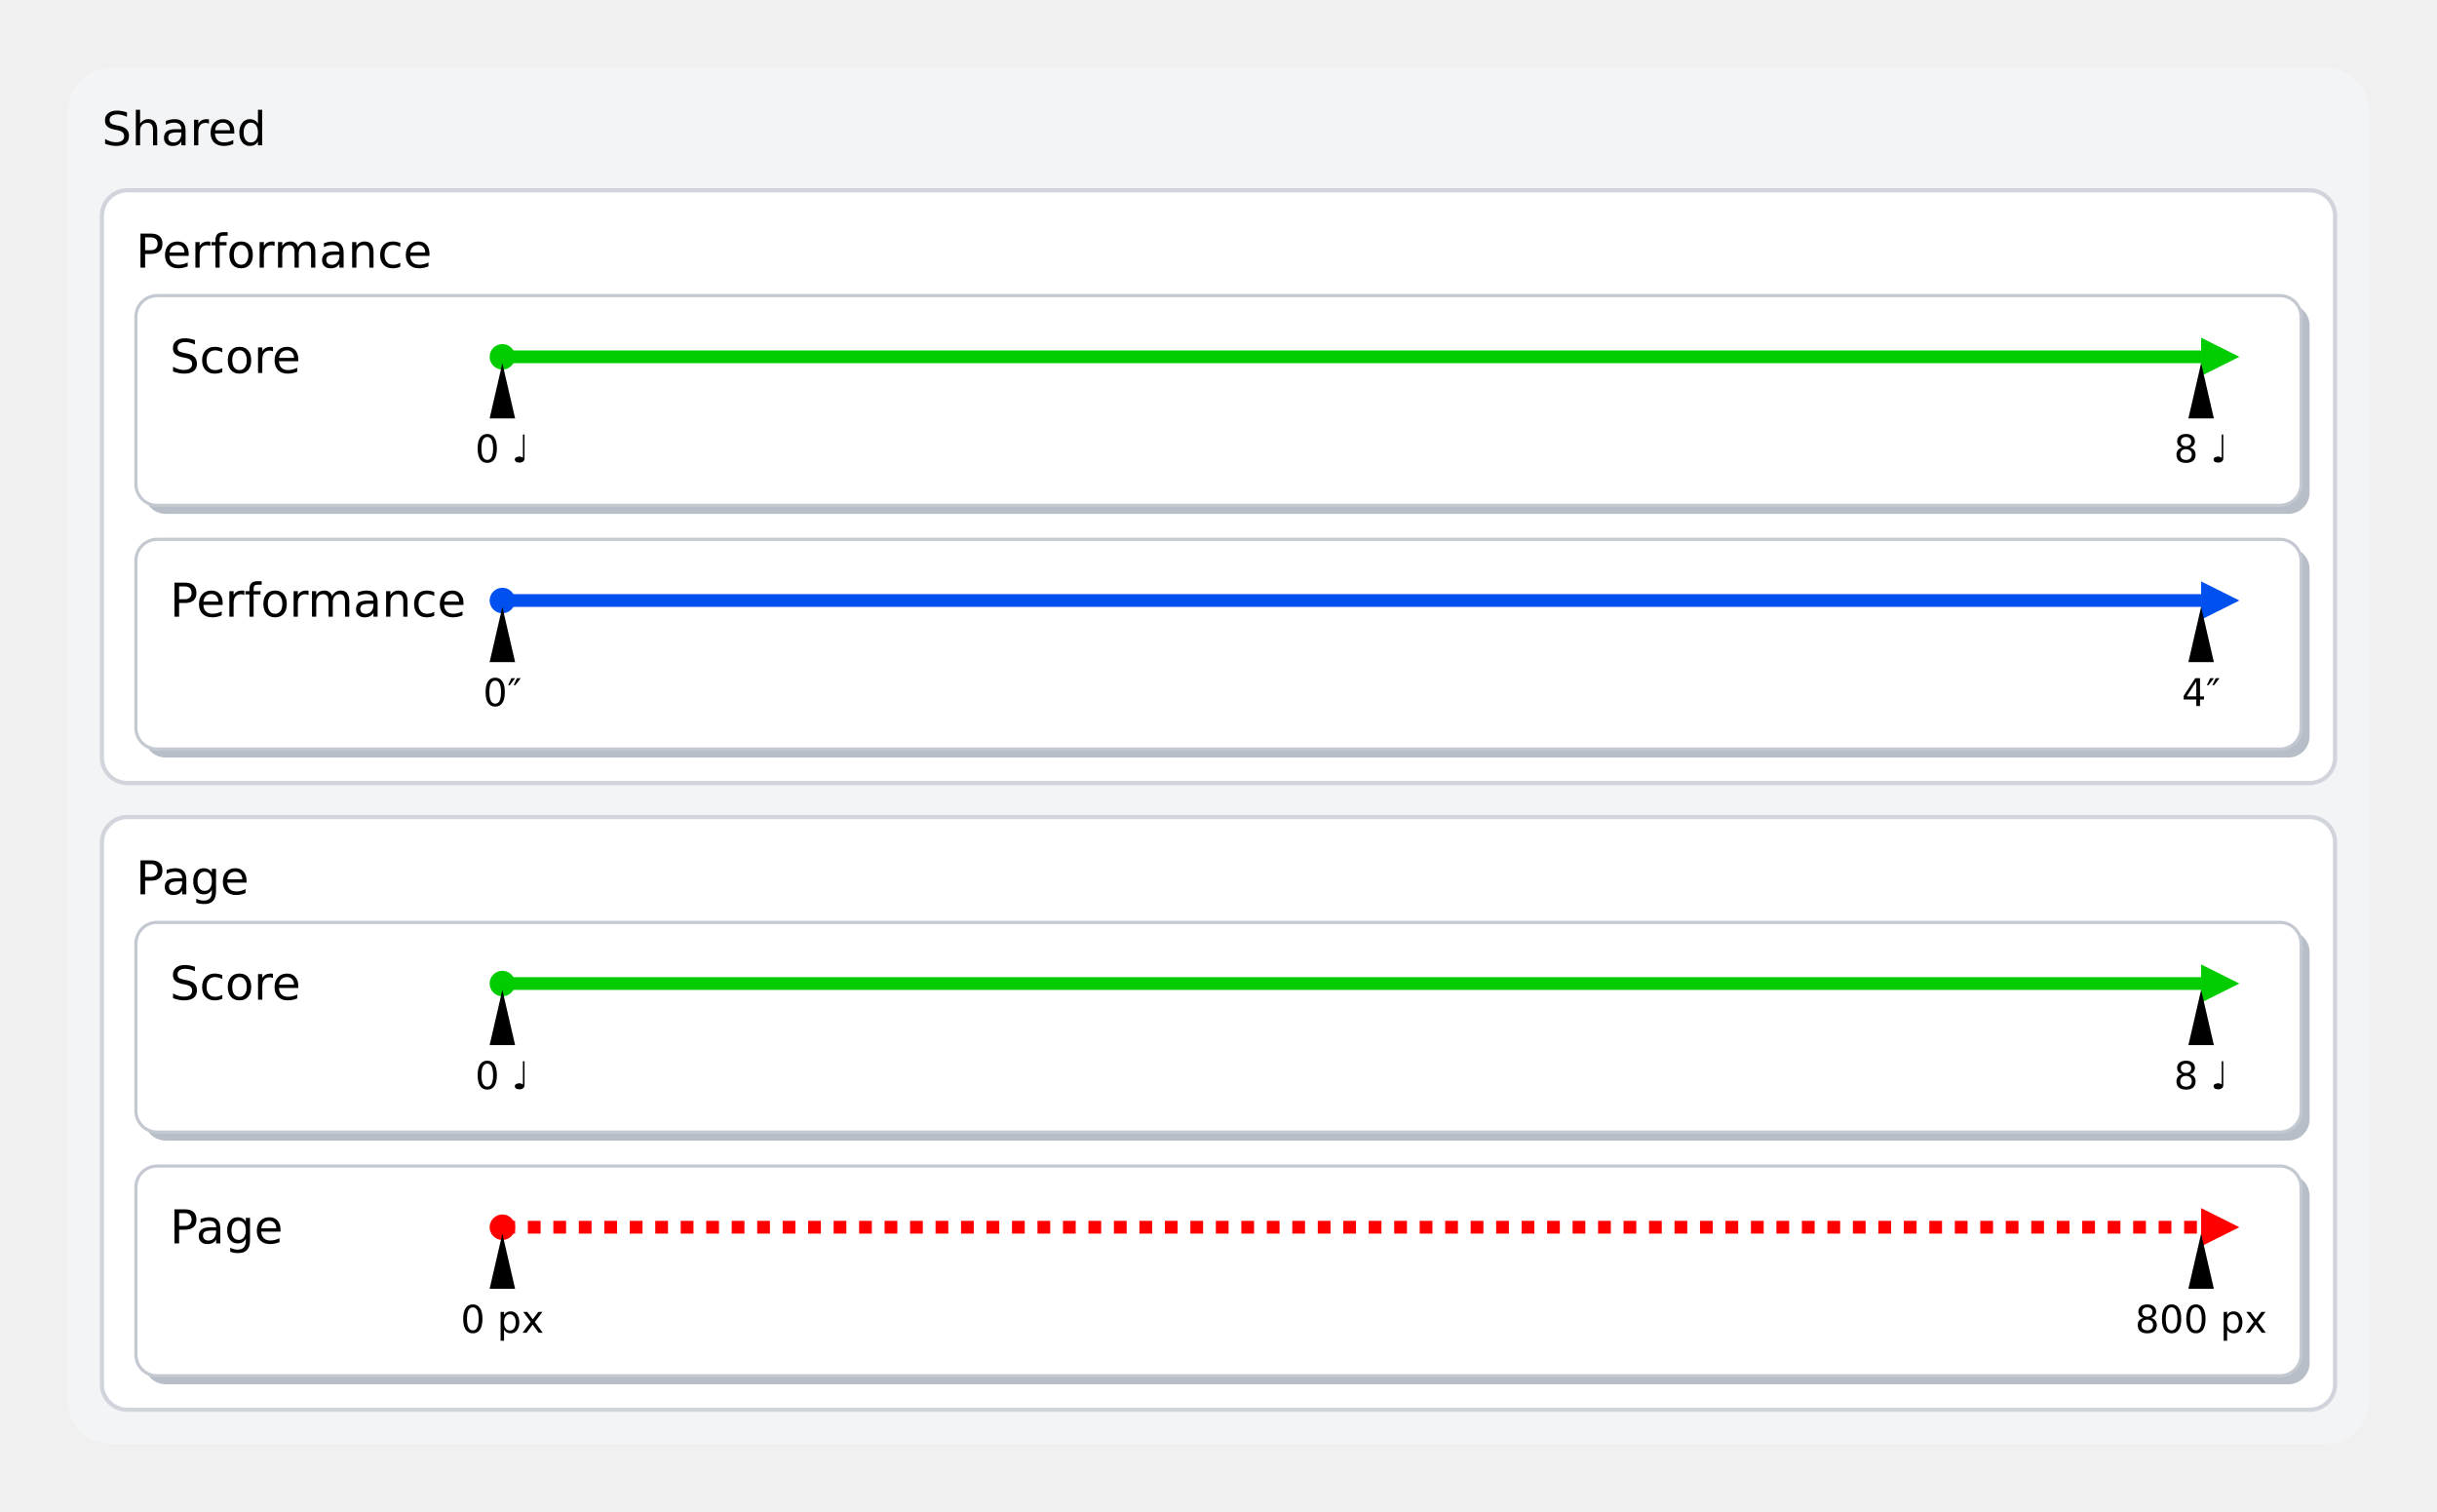
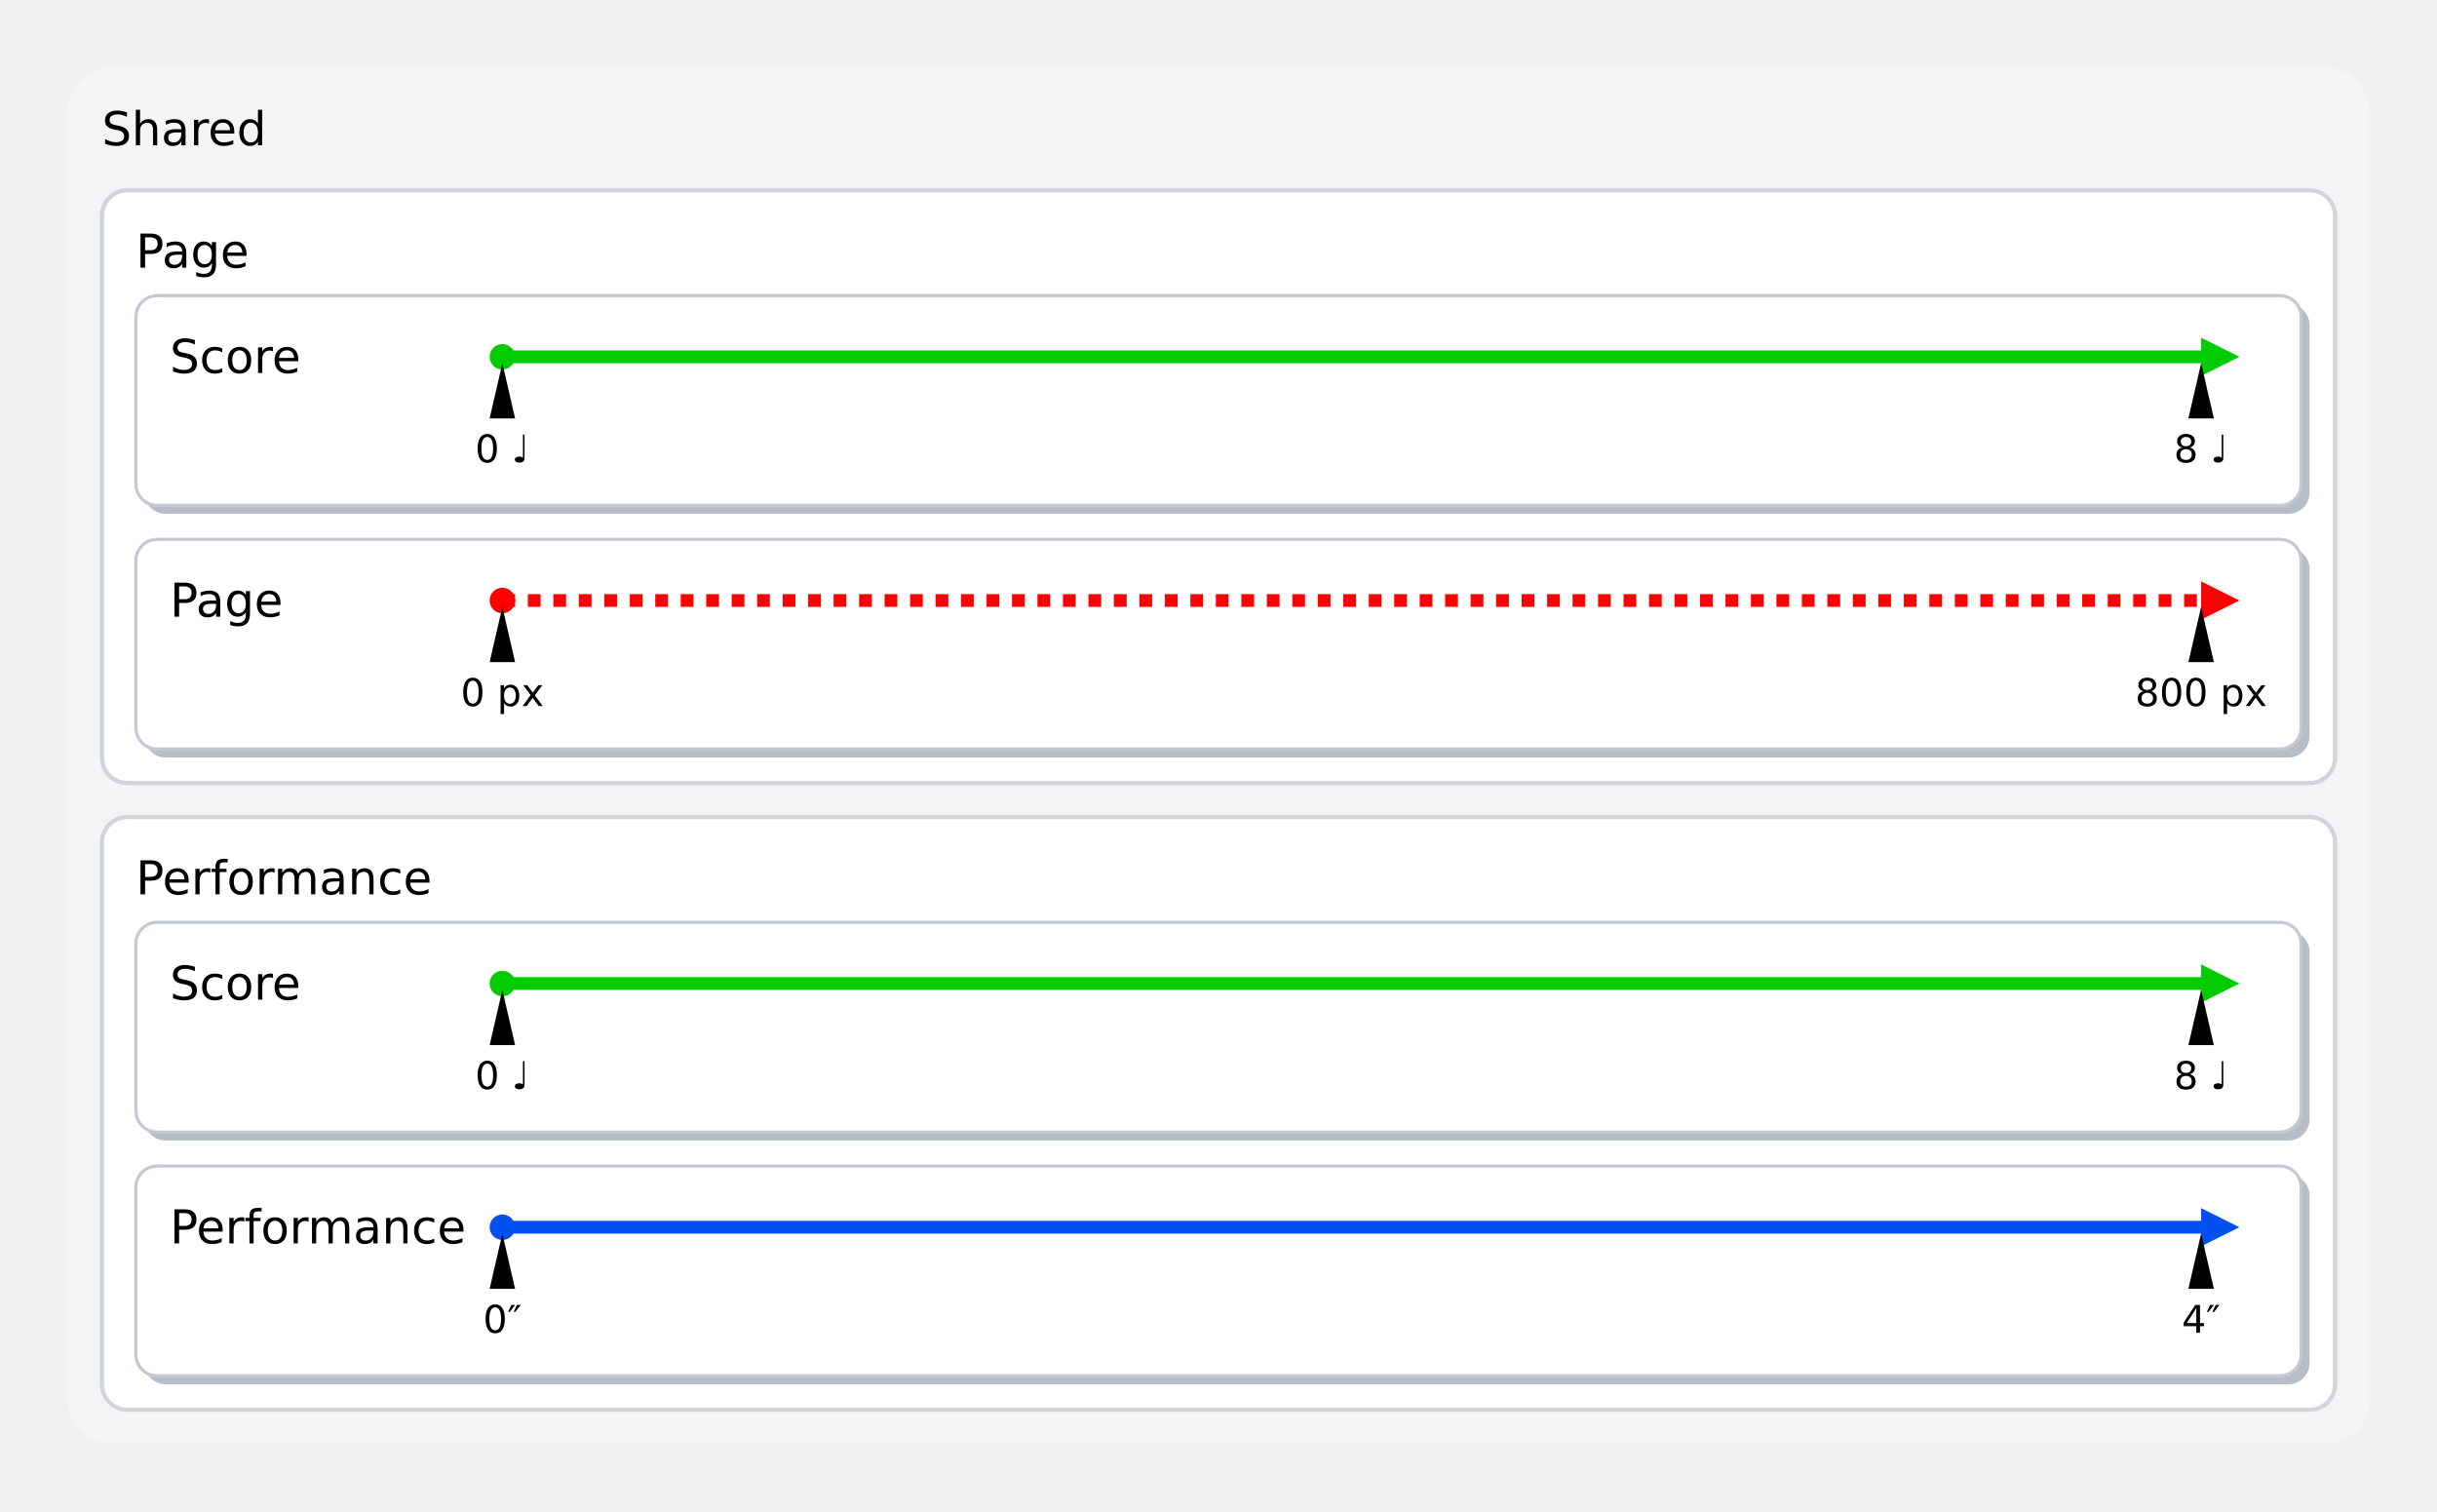
<svg xmlns="http://www.w3.org/2000/svg" width="573.831" height="355.93" viewBox="0 0 573.831 355.93" font-family="DejaVu Sans, Noto Music" text-rendering="geometricPrecision" style="font-kerning:none;font-variant-ligatures:none">
  <g transform="translate(16 16)">
    <rect x="0" y="0" width="541.831" height="323.93" rx="10" fill="#F3F4F6" />
    <text data-part="name" x="8" y="18.21" text-anchor="start" font-size="11" fill="#000000">Shared</text>
-     <rect data-id="g1" x="8" y="28.805" width="525.831" height="139.562" rx="6" fill="#FFFFFF" stroke="#D1D5DB" stroke-width="1" />
-     <text data-id="g1" data-part="name" x="16" y="47.015" text-anchor="start" font-size="11" fill="#000000">Performance</text>
+     <rect data-id="g2" x="8" y="28.805" width="525.831" height="139.562" rx="6" fill="#FFFFFF" stroke="#D1D5DB" stroke-width="1" />
+     <text data-id="g2" data-part="name" x="16" y="47.015" text-anchor="start" font-size="11" fill="#000000">Page</text>
    <rect data-id="t" data-part="card" x="18" y="55.609" width="509.831" height="49.379" rx="5" fill="#B8BEC8" />
    <rect data-id="t" data-part="card" x="16" y="53.609" width="509.831" height="49.379" rx="5" fill="#FFFFFF" stroke="#C4C9D1" stroke-width="0.75" />
    <line data-id="t" x1="102.291" y1="68.012" x2="502.291" y2="68.012" stroke="#00CC00" stroke-width="3" />
    <circle data-id="t" cx="102.291" cy="68.012" r="3" fill="#00CC00" />
    <polygon data-id="t" points="511.291,68.012 502.291,63.512 502.291,72.512" fill="#00CC00" />
    <polygon data-id="timestamp_1" points="102.291,69.512 99.291,82.512 105.291,82.512" fill="#000000" />
    <polygon data-id="timestamp_2" points="502.291,69.512 499.291,82.512 505.291,82.512" fill="#000000" />
    <text data-id="t" data-part="name" x="24" y="71.82" text-anchor="start" font-size="11" fill="#000000">Score</text>
    <text data-id="timestamp_1" data-part="coordinate" x="102.291" y="92.866" text-anchor="middle" font-size="9" fill="#000000">0 ♩</text>
    <text data-id="timestamp_2" data-part="coordinate" x="502.291" y="92.866" text-anchor="middle" font-size="9" fill="#000000">8 ♩</text>
-     <rect data-id="u" data-part="card" x="18" y="112.988" width="509.831" height="49.379" rx="5" fill="#B8BEC8" />
-     <rect data-id="u" data-part="card" x="16" y="110.988" width="509.831" height="49.379" rx="5" fill="#FFFFFF" stroke="#C4C9D1" stroke-width="0.75" />
-     <line data-id="u" x1="102.291" y1="125.391" x2="502.291" y2="125.391" stroke="#0050EF" stroke-width="3" />
-     <circle data-id="u" cx="102.291" cy="125.391" r="3" fill="#0050EF" />
-     <polygon data-id="u" points="511.291,125.391 502.291,120.891 502.291,129.891" fill="#0050EF" />
-     <polygon data-id="timestamp_3" points="102.291,126.891 99.291,139.891 105.291,139.891" fill="#000000" />
-     <polygon data-id="timestamp_4" points="502.291,126.891 499.291,139.891 505.291,139.891" fill="#000000" />
-     <text data-id="u" data-part="name" x="24" y="129.199" text-anchor="start" font-size="11" fill="#000000">Performance</text>
-     <text data-id="timestamp_3" data-part="coordinate" x="102.291" y="150.245" text-anchor="middle" font-size="9" fill="#000000">0″</text>
-     <text data-id="timestamp_4" data-part="coordinate" x="502.291" y="150.245" text-anchor="middle" font-size="9" fill="#000000">4″</text>
-     <rect data-id="g2" x="8" y="176.367" width="525.831" height="139.562" rx="6" fill="#FFFFFF" stroke="#D1D5DB" stroke-width="1" />
-     <text data-id="g2" data-part="name" x="16" y="194.578" text-anchor="start" font-size="11" fill="#000000">Page</text>
+     <rect data-id="v" data-part="card" x="18" y="112.988" width="509.831" height="49.379" rx="5" fill="#B8BEC8" />
+     <rect data-id="v" data-part="card" x="16" y="110.988" width="509.831" height="49.379" rx="5" fill="#FFFFFF" stroke="#C4C9D1" stroke-width="0.75" />
+     <line data-id="v" x1="102.291" y1="125.391" x2="502.291" y2="125.391" stroke="#FF0000" stroke-width="3" stroke-dasharray="3 3" />
+     <circle data-id="v" cx="102.291" cy="125.391" r="3" fill="#FF0000" />
+     <polygon data-id="v" points="511.291,125.391 502.291,120.891 502.291,129.891" fill="#FF0000" />
+     <polygon data-id="timestamp_5" points="102.291,126.891 99.291,139.891 105.291,139.891" fill="#000000" />
+     <polygon data-id="timestamp_6" points="502.291,126.891 499.291,139.891 505.291,139.891" fill="#000000" />
+     <text data-id="v" data-part="name" x="24" y="129.199" text-anchor="start" font-size="11" fill="#000000">Page</text>
+     <text data-id="timestamp_5" data-part="coordinate" x="102.291" y="150.245" text-anchor="middle" font-size="9" fill="#000000">0 px</text>
+     <text data-id="timestamp_6" data-part="coordinate" x="502.291" y="150.245" text-anchor="middle" font-size="9" fill="#000000">800 px</text>
+     <rect data-id="g1" x="8" y="176.367" width="525.831" height="139.562" rx="6" fill="#FFFFFF" stroke="#D1D5DB" stroke-width="1" />
+     <text data-id="g1" data-part="name" x="16" y="194.578" text-anchor="start" font-size="11" fill="#000000">Performance</text>
    <rect data-id="t" data-part="card" x="18" y="203.172" width="509.831" height="49.379" rx="5" fill="#B8BEC8" />
    <rect data-id="t" data-part="card" x="16" y="201.172" width="509.831" height="49.379" rx="5" fill="#FFFFFF" stroke="#C4C9D1" stroke-width="0.75" />
    <line data-id="t" x1="102.291" y1="215.574" x2="502.291" y2="215.574" stroke="#00CC00" stroke-width="3" />
    <circle data-id="t" cx="102.291" cy="215.574" r="3" fill="#00CC00" />
    <polygon data-id="t" points="511.291,215.574 502.291,211.074 502.291,220.074" fill="#00CC00" />
    <polygon data-id="timestamp_1" points="102.291,217.074 99.291,230.074 105.291,230.074" fill="#000000" />
    <polygon data-id="timestamp_2" points="502.291,217.074 499.291,230.074 505.291,230.074" fill="#000000" />
    <text data-id="t" data-part="name" x="24" y="219.382" text-anchor="start" font-size="11" fill="#000000">Score</text>
    <text data-id="timestamp_1" data-part="coordinate" x="102.291" y="240.428" text-anchor="middle" font-size="9" fill="#000000">0 ♩</text>
    <text data-id="timestamp_2" data-part="coordinate" x="502.291" y="240.428" text-anchor="middle" font-size="9" fill="#000000">8 ♩</text>
-     <rect data-id="v" data-part="card" x="18" y="260.551" width="509.831" height="49.379" rx="5" fill="#B8BEC8" />
-     <rect data-id="v" data-part="card" x="16" y="258.551" width="509.831" height="49.379" rx="5" fill="#FFFFFF" stroke="#C4C9D1" stroke-width="0.75" />
-     <line data-id="v" x1="102.291" y1="272.953" x2="502.291" y2="272.953" stroke="#FF0000" stroke-width="3" stroke-dasharray="3 3" />
-     <circle data-id="v" cx="102.291" cy="272.953" r="3" fill="#FF0000" />
-     <polygon data-id="v" points="511.291,272.953 502.291,268.453 502.291,277.453" fill="#FF0000" />
-     <polygon data-id="timestamp_5" points="102.291,274.453 99.291,287.453 105.291,287.453" fill="#000000" />
-     <polygon data-id="timestamp_6" points="502.291,274.453 499.291,287.453 505.291,287.453" fill="#000000" />
-     <text data-id="v" data-part="name" x="24" y="276.761" text-anchor="start" font-size="11" fill="#000000">Page</text>
-     <text data-id="timestamp_5" data-part="coordinate" x="102.291" y="297.807" text-anchor="middle" font-size="9" fill="#000000">0 px</text>
-     <text data-id="timestamp_6" data-part="coordinate" x="502.291" y="297.807" text-anchor="middle" font-size="9" fill="#000000">800 px</text>
+     <rect data-id="u" data-part="card" x="18" y="260.551" width="509.831" height="49.379" rx="5" fill="#B8BEC8" />
+     <rect data-id="u" data-part="card" x="16" y="258.551" width="509.831" height="49.379" rx="5" fill="#FFFFFF" stroke="#C4C9D1" stroke-width="0.75" />
+     <line data-id="u" x1="102.291" y1="272.953" x2="502.291" y2="272.953" stroke="#0050EF" stroke-width="3" />
+     <circle data-id="u" cx="102.291" cy="272.953" r="3" fill="#0050EF" />
+     <polygon data-id="u" points="511.291,272.953 502.291,268.453 502.291,277.453" fill="#0050EF" />
+     <polygon data-id="timestamp_3" points="102.291,274.453 99.291,287.453 105.291,287.453" fill="#000000" />
+     <polygon data-id="timestamp_4" points="502.291,274.453 499.291,287.453 505.291,287.453" fill="#000000" />
+     <text data-id="u" data-part="name" x="24" y="276.761" text-anchor="start" font-size="11" fill="#000000">Performance</text>
+     <text data-id="timestamp_3" data-part="coordinate" x="102.291" y="297.807" text-anchor="middle" font-size="9" fill="#000000">0″</text>
+     <text data-id="timestamp_4" data-part="coordinate" x="502.291" y="297.807" text-anchor="middle" font-size="9" fill="#000000">4″</text>
  </g>
</svg>
